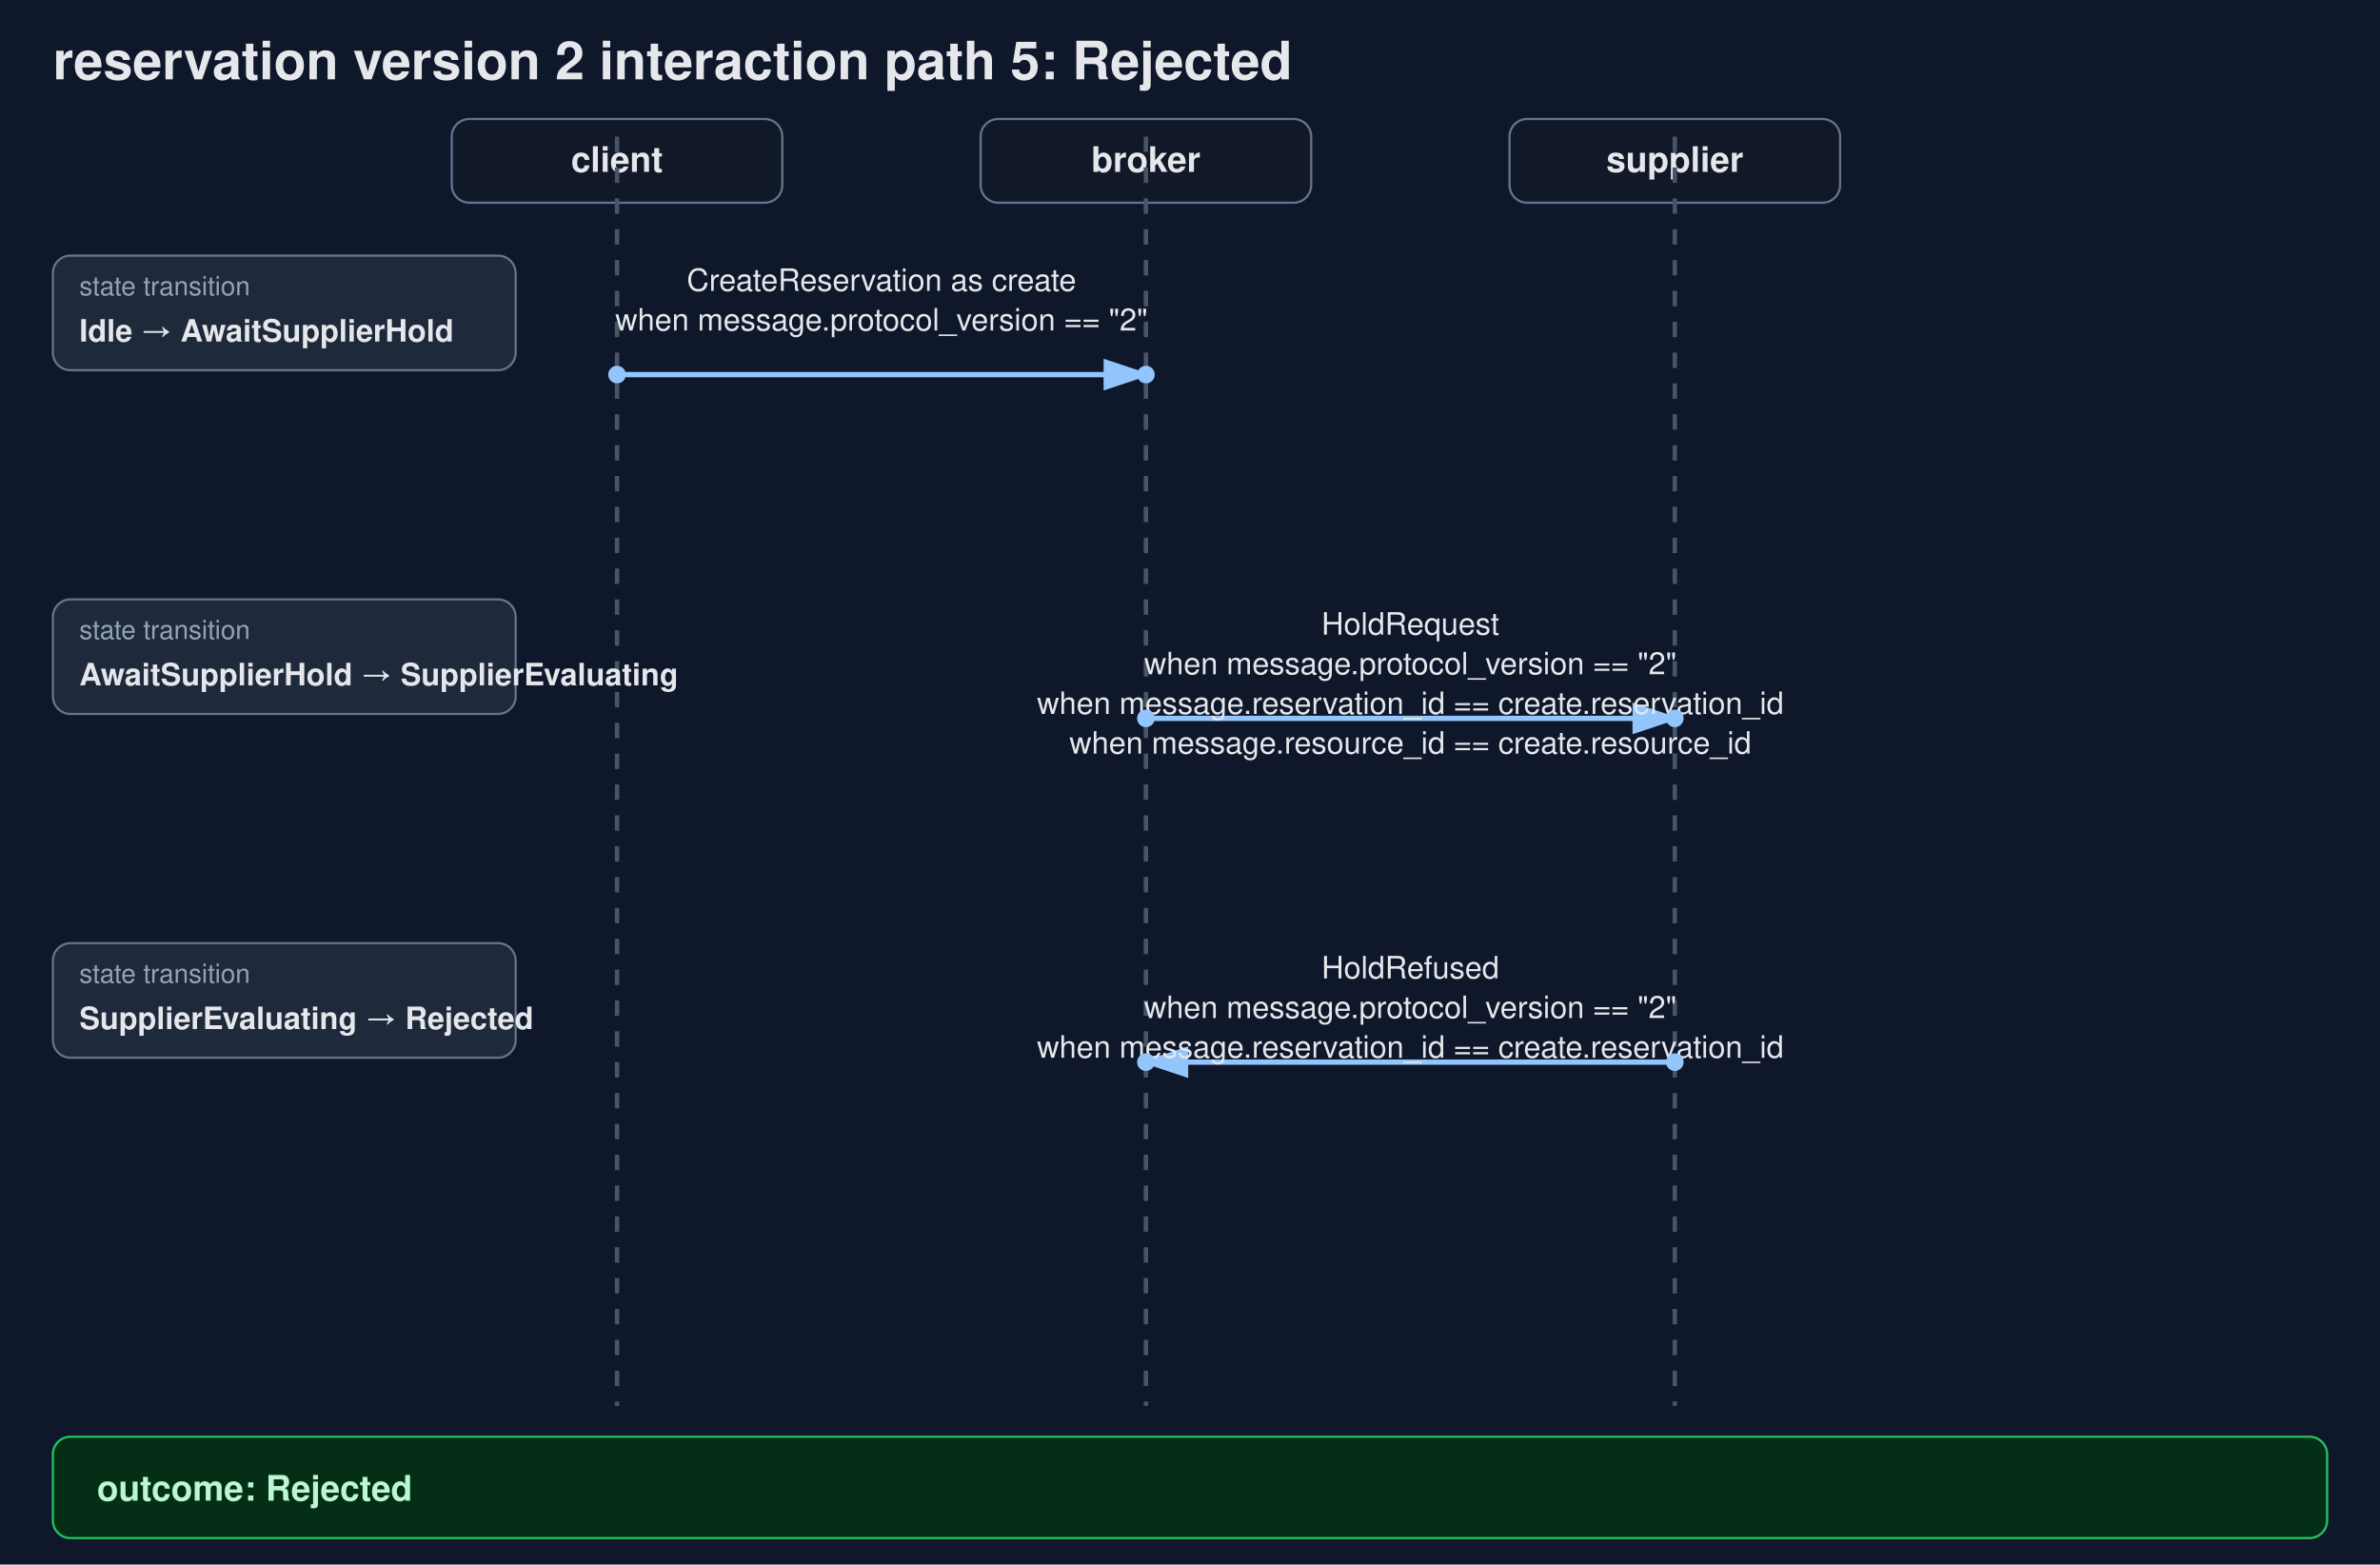
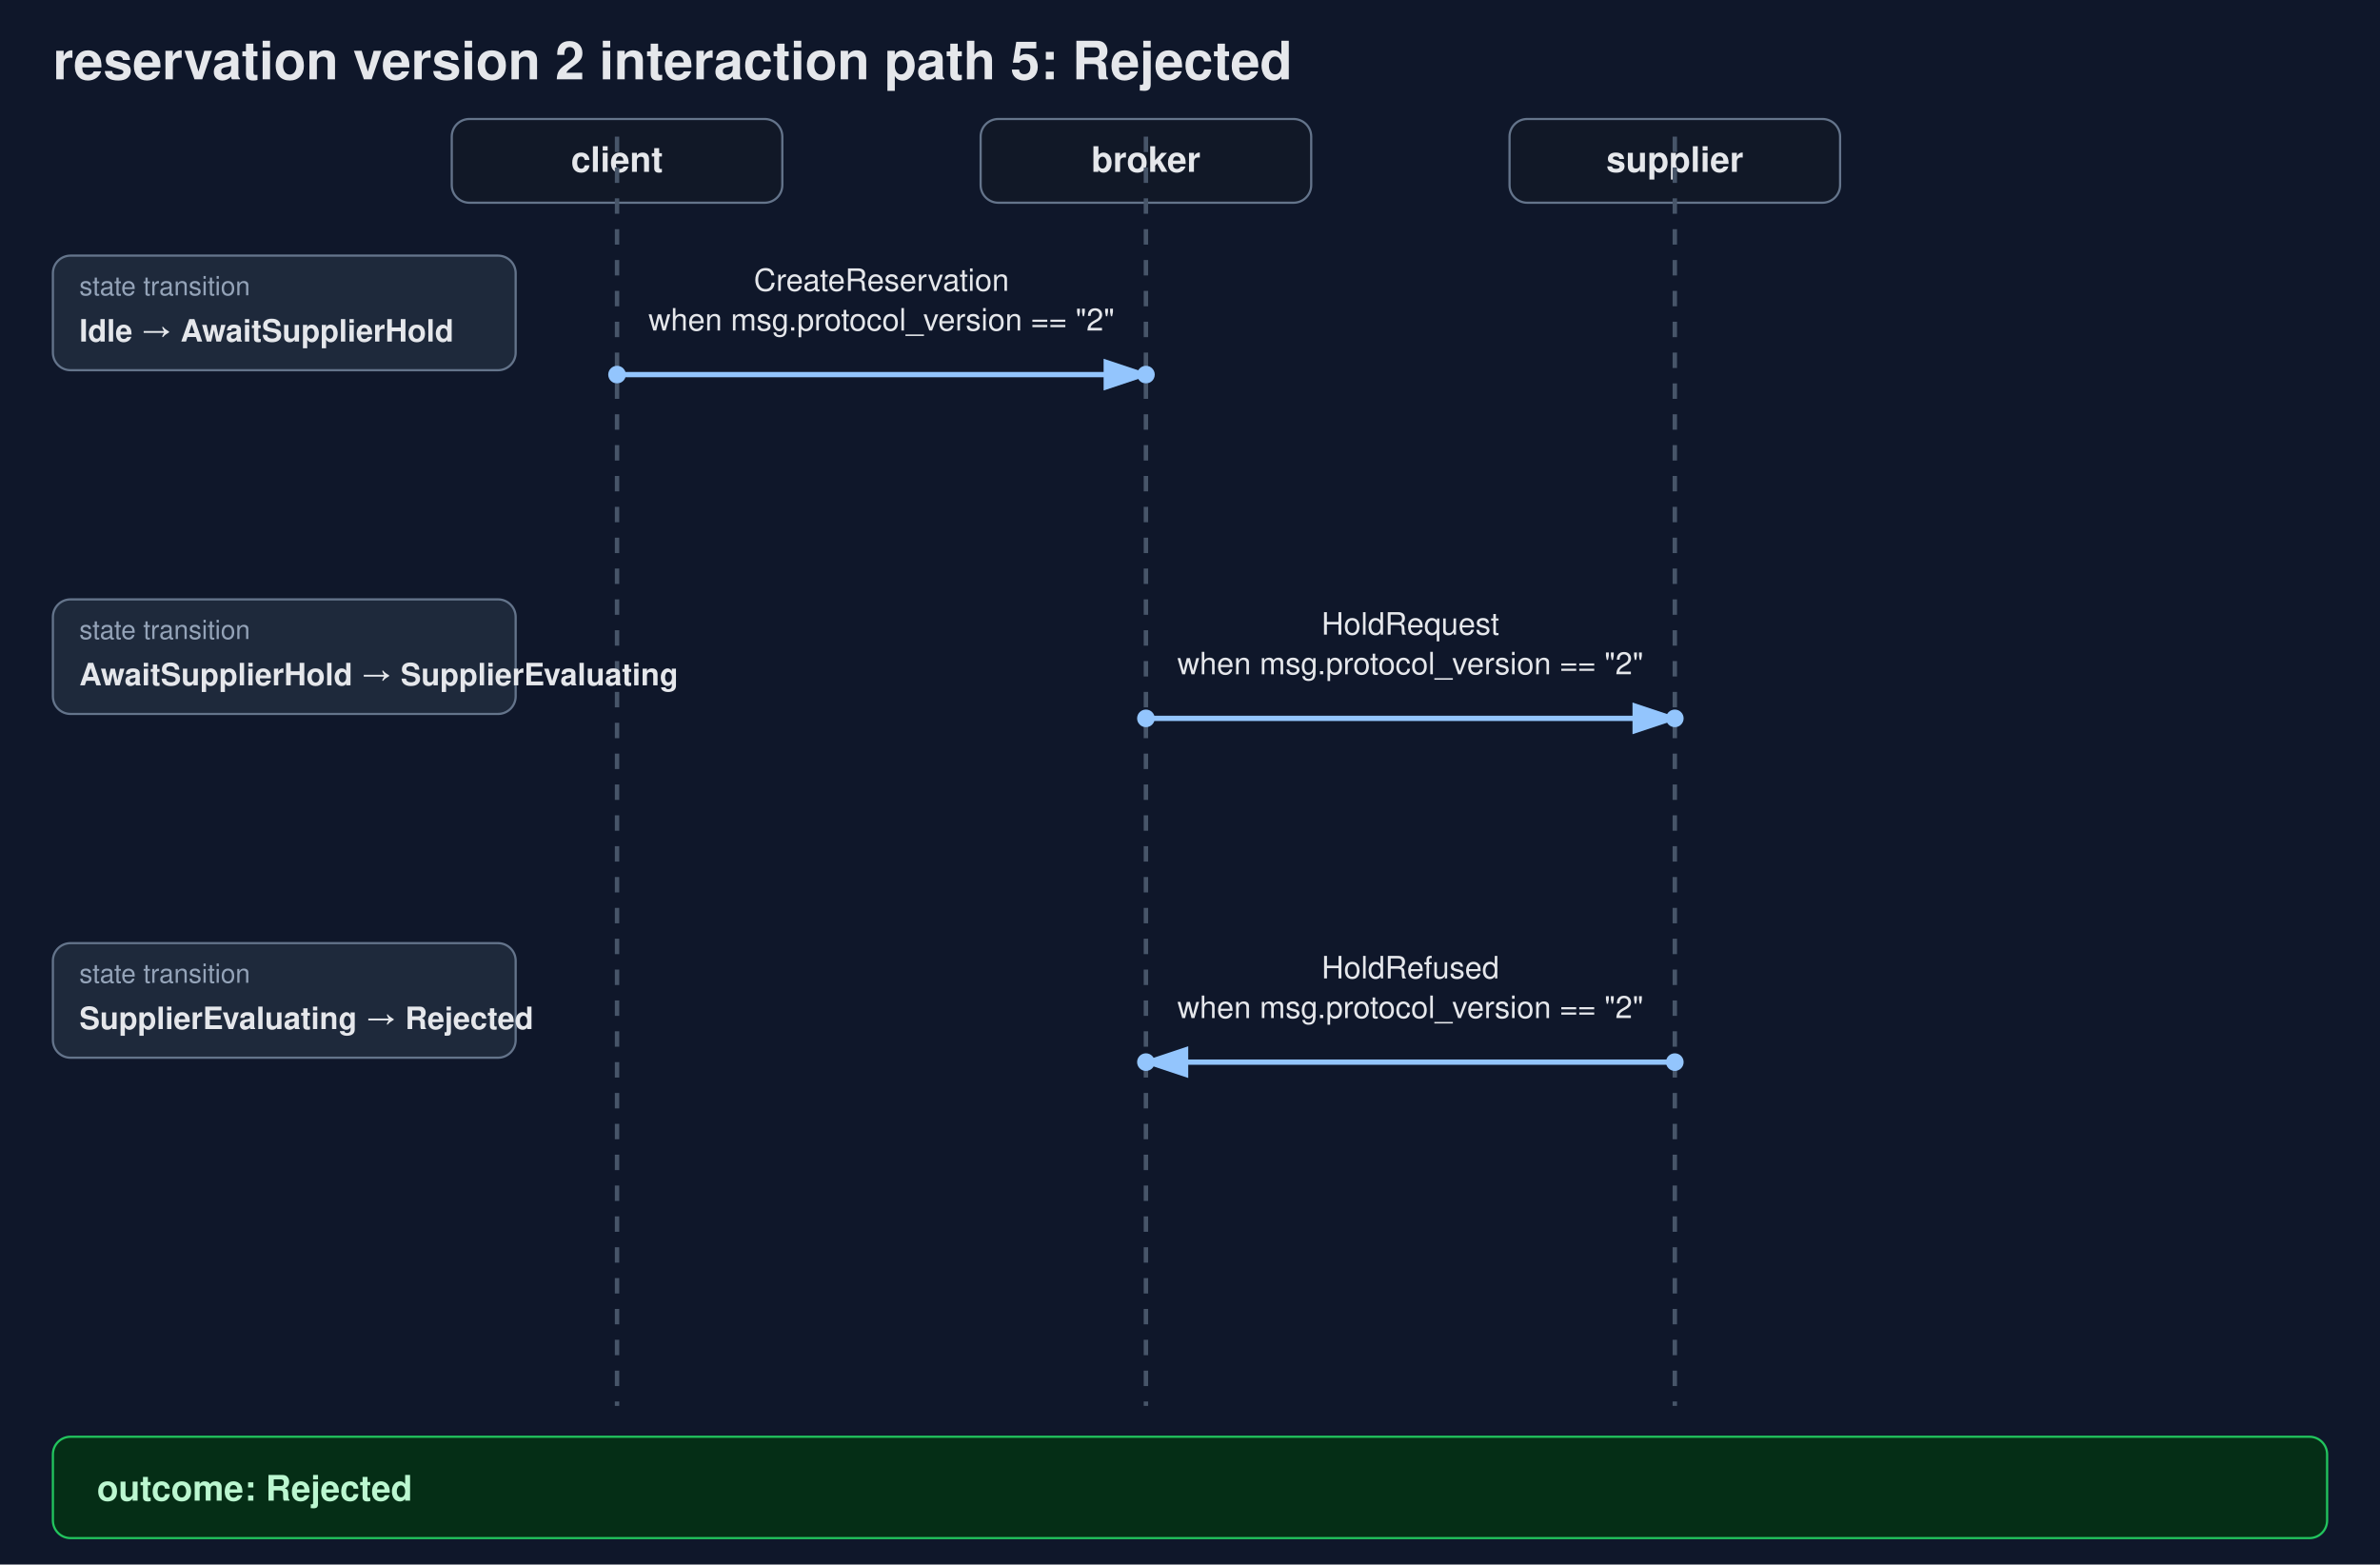
<svg xmlns="http://www.w3.org/2000/svg" width="1080" height="710" viewBox="0 0 1080 710">
  <defs>
    <marker id="arrow" markerWidth="10" markerHeight="10" refX="8" refY="3" orient="auto" markerUnits="strokeWidth">
      <path d="M0,0 L0,6 L9,3 z" fill="#93c5fd" />
    </marker>
  </defs>
  <rect width="100%" height="100%" fill="#0f172a" />
  <text x="24" y="36" fill="#e5e7eb" font-family="Helvetica, Arial, sans-serif" font-size="24" font-weight="700">reservation version 2 interaction path 5: Rejected</text>
  <rect x="205" y="54" width="150" height="38" rx="8" fill="#111827" stroke="#64748b" />
  <text x="280" y="78" text-anchor="middle" fill="#e5e7eb" font-family="Helvetica, Arial, sans-serif" font-size="16" font-weight="700">client</text>
  <line x1="280" y1="62" x2="280" y2="638" stroke="#475569" stroke-width="2" stroke-dasharray="7 7" />
  <rect x="445" y="54" width="150" height="38" rx="8" fill="#111827" stroke="#64748b" />
  <text x="520" y="78" text-anchor="middle" fill="#e5e7eb" font-family="Helvetica, Arial, sans-serif" font-size="16" font-weight="700">broker</text>
  <line x1="520" y1="62" x2="520" y2="638" stroke="#475569" stroke-width="2" stroke-dasharray="7 7" />
  <rect x="685" y="54" width="150" height="38" rx="8" fill="#111827" stroke="#64748b" />
  <text x="760" y="78" text-anchor="middle" fill="#e5e7eb" font-family="Helvetica, Arial, sans-serif" font-size="16" font-weight="700">supplier</text>
  <line x1="760" y1="62" x2="760" y2="638" stroke="#475569" stroke-width="2" stroke-dasharray="7 7" />
  <rect x="24" y="116" width="210" height="52" rx="8" fill="#1e293b" stroke="#64748b" />
  <text x="36" y="134" fill="#94a3b8" font-family="Helvetica, Arial, sans-serif" font-size="12">state transition</text>
  <text x="36" y="155" fill="#e5e7eb" font-family="Helvetica, Arial, sans-serif" font-size="14" font-weight="700">Idle → AwaitSupplierHold</text>
  <line x1="280" y1="170" x2="520" y2="170" stroke="#93c5fd" stroke-width="2.4" marker-end="url(#arrow)" />
-   <text x="400" y="132" text-anchor="middle" fill="#e5e7eb" font-family="Helvetica, Arial, sans-serif" font-size="14">CreateReservation as create</text>
-   <text x="400" y="150" text-anchor="middle" fill="#e5e7eb" font-family="Helvetica, Arial, sans-serif" font-size="14">when message.protocol_version == "2"</text>
+   <text x="400" y="132" text-anchor="middle" fill="#e5e7eb" font-family="Helvetica, Arial, sans-serif" font-size="14">CreateReservation</text>
+   <text x="400" y="150" text-anchor="middle" fill="#e5e7eb" font-family="Helvetica, Arial, sans-serif" font-size="14">when msg.protocol_version == "2"</text>
  <circle cx="280" cy="170" r="4" fill="#93c5fd" />
  <circle cx="520" cy="170" r="4" fill="#93c5fd" />
  <rect x="24" y="272" width="210" height="52" rx="8" fill="#1e293b" stroke="#64748b" />
  <text x="36" y="290" fill="#94a3b8" font-family="Helvetica, Arial, sans-serif" font-size="12">state transition</text>
  <text x="36" y="311" fill="#e5e7eb" font-family="Helvetica, Arial, sans-serif" font-size="14" font-weight="700">AwaitSupplierHold → SupplierEvaluating</text>
  <line x1="520" y1="326" x2="760" y2="326" stroke="#93c5fd" stroke-width="2.4" marker-end="url(#arrow)" />
  <text x="640" y="288" text-anchor="middle" fill="#e5e7eb" font-family="Helvetica, Arial, sans-serif" font-size="14">HoldRequest</text>
-   <text x="640" y="306" text-anchor="middle" fill="#e5e7eb" font-family="Helvetica, Arial, sans-serif" font-size="14">when message.protocol_version == "2"</text>
-   <text x="640" y="324" text-anchor="middle" fill="#e5e7eb" font-family="Helvetica, Arial, sans-serif" font-size="14">when message.reservation_id == create.reservation_id</text>
-   <text x="640" y="342" text-anchor="middle" fill="#e5e7eb" font-family="Helvetica, Arial, sans-serif" font-size="14">when message.resource_id == create.resource_id</text>
+   <text x="640" y="306" text-anchor="middle" fill="#e5e7eb" font-family="Helvetica, Arial, sans-serif" font-size="14">when msg.protocol_version == "2"</text>
  <circle cx="520" cy="326" r="4" fill="#93c5fd" />
  <circle cx="760" cy="326" r="4" fill="#93c5fd" />
  <rect x="24" y="428" width="210" height="52" rx="8" fill="#1e293b" stroke="#64748b" />
  <text x="36" y="446" fill="#94a3b8" font-family="Helvetica, Arial, sans-serif" font-size="12">state transition</text>
  <text x="36" y="467" fill="#e5e7eb" font-family="Helvetica, Arial, sans-serif" font-size="14" font-weight="700">SupplierEvaluating → Rejected</text>
  <line x1="760" y1="482" x2="520" y2="482" stroke="#93c5fd" stroke-width="2.4" marker-end="url(#arrow)" />
  <text x="640" y="444" text-anchor="middle" fill="#e5e7eb" font-family="Helvetica, Arial, sans-serif" font-size="14">HoldRefused</text>
-   <text x="640" y="462" text-anchor="middle" fill="#e5e7eb" font-family="Helvetica, Arial, sans-serif" font-size="14">when message.protocol_version == "2"</text>
-   <text x="640" y="480" text-anchor="middle" fill="#e5e7eb" font-family="Helvetica, Arial, sans-serif" font-size="14">when message.reservation_id == create.reservation_id</text>
+   <text x="640" y="462" text-anchor="middle" fill="#e5e7eb" font-family="Helvetica, Arial, sans-serif" font-size="14">when msg.protocol_version == "2"</text>
  <circle cx="760" cy="482" r="4" fill="#93c5fd" />
  <circle cx="520" cy="482" r="4" fill="#93c5fd" />
  <rect x="24" y="652" width="1032" height="46" rx="8" fill="#052e16" stroke="#22c55e" />
  <text x="44" y="681" fill="#bbf7d0" font-family="Helvetica, Arial, sans-serif" font-size="16" font-weight="700">outcome: Rejected</text>
</svg>
